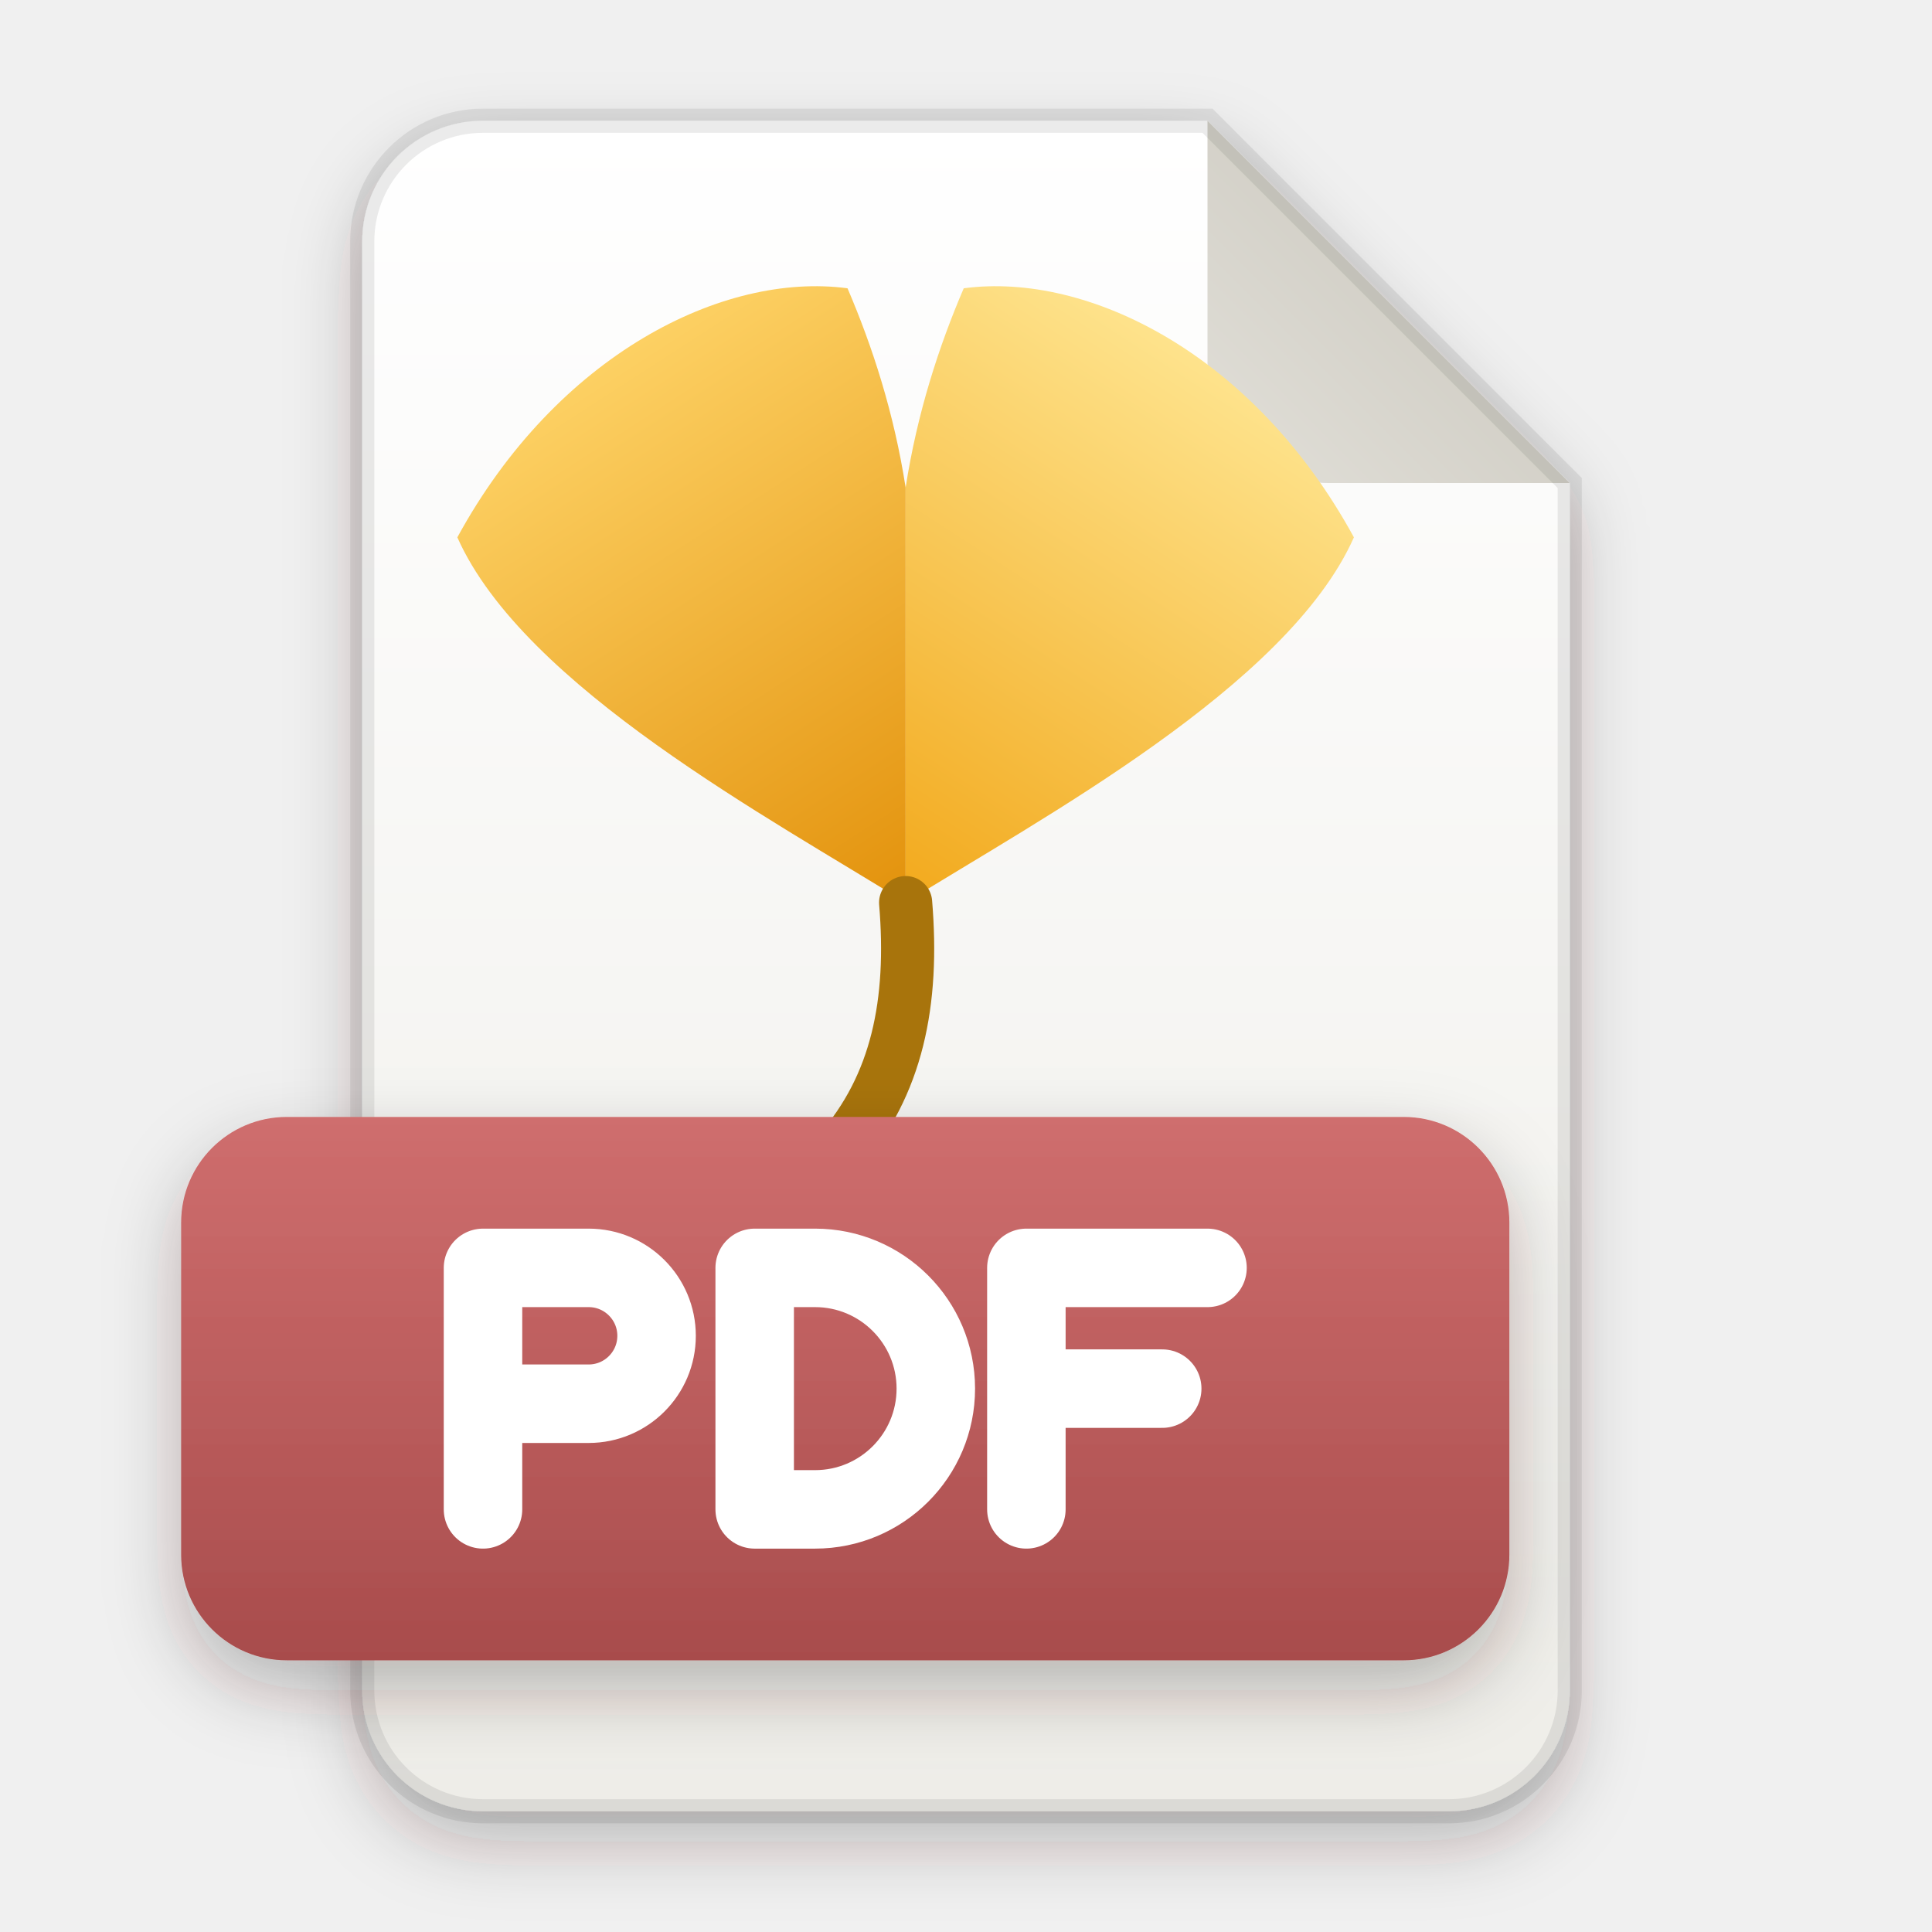
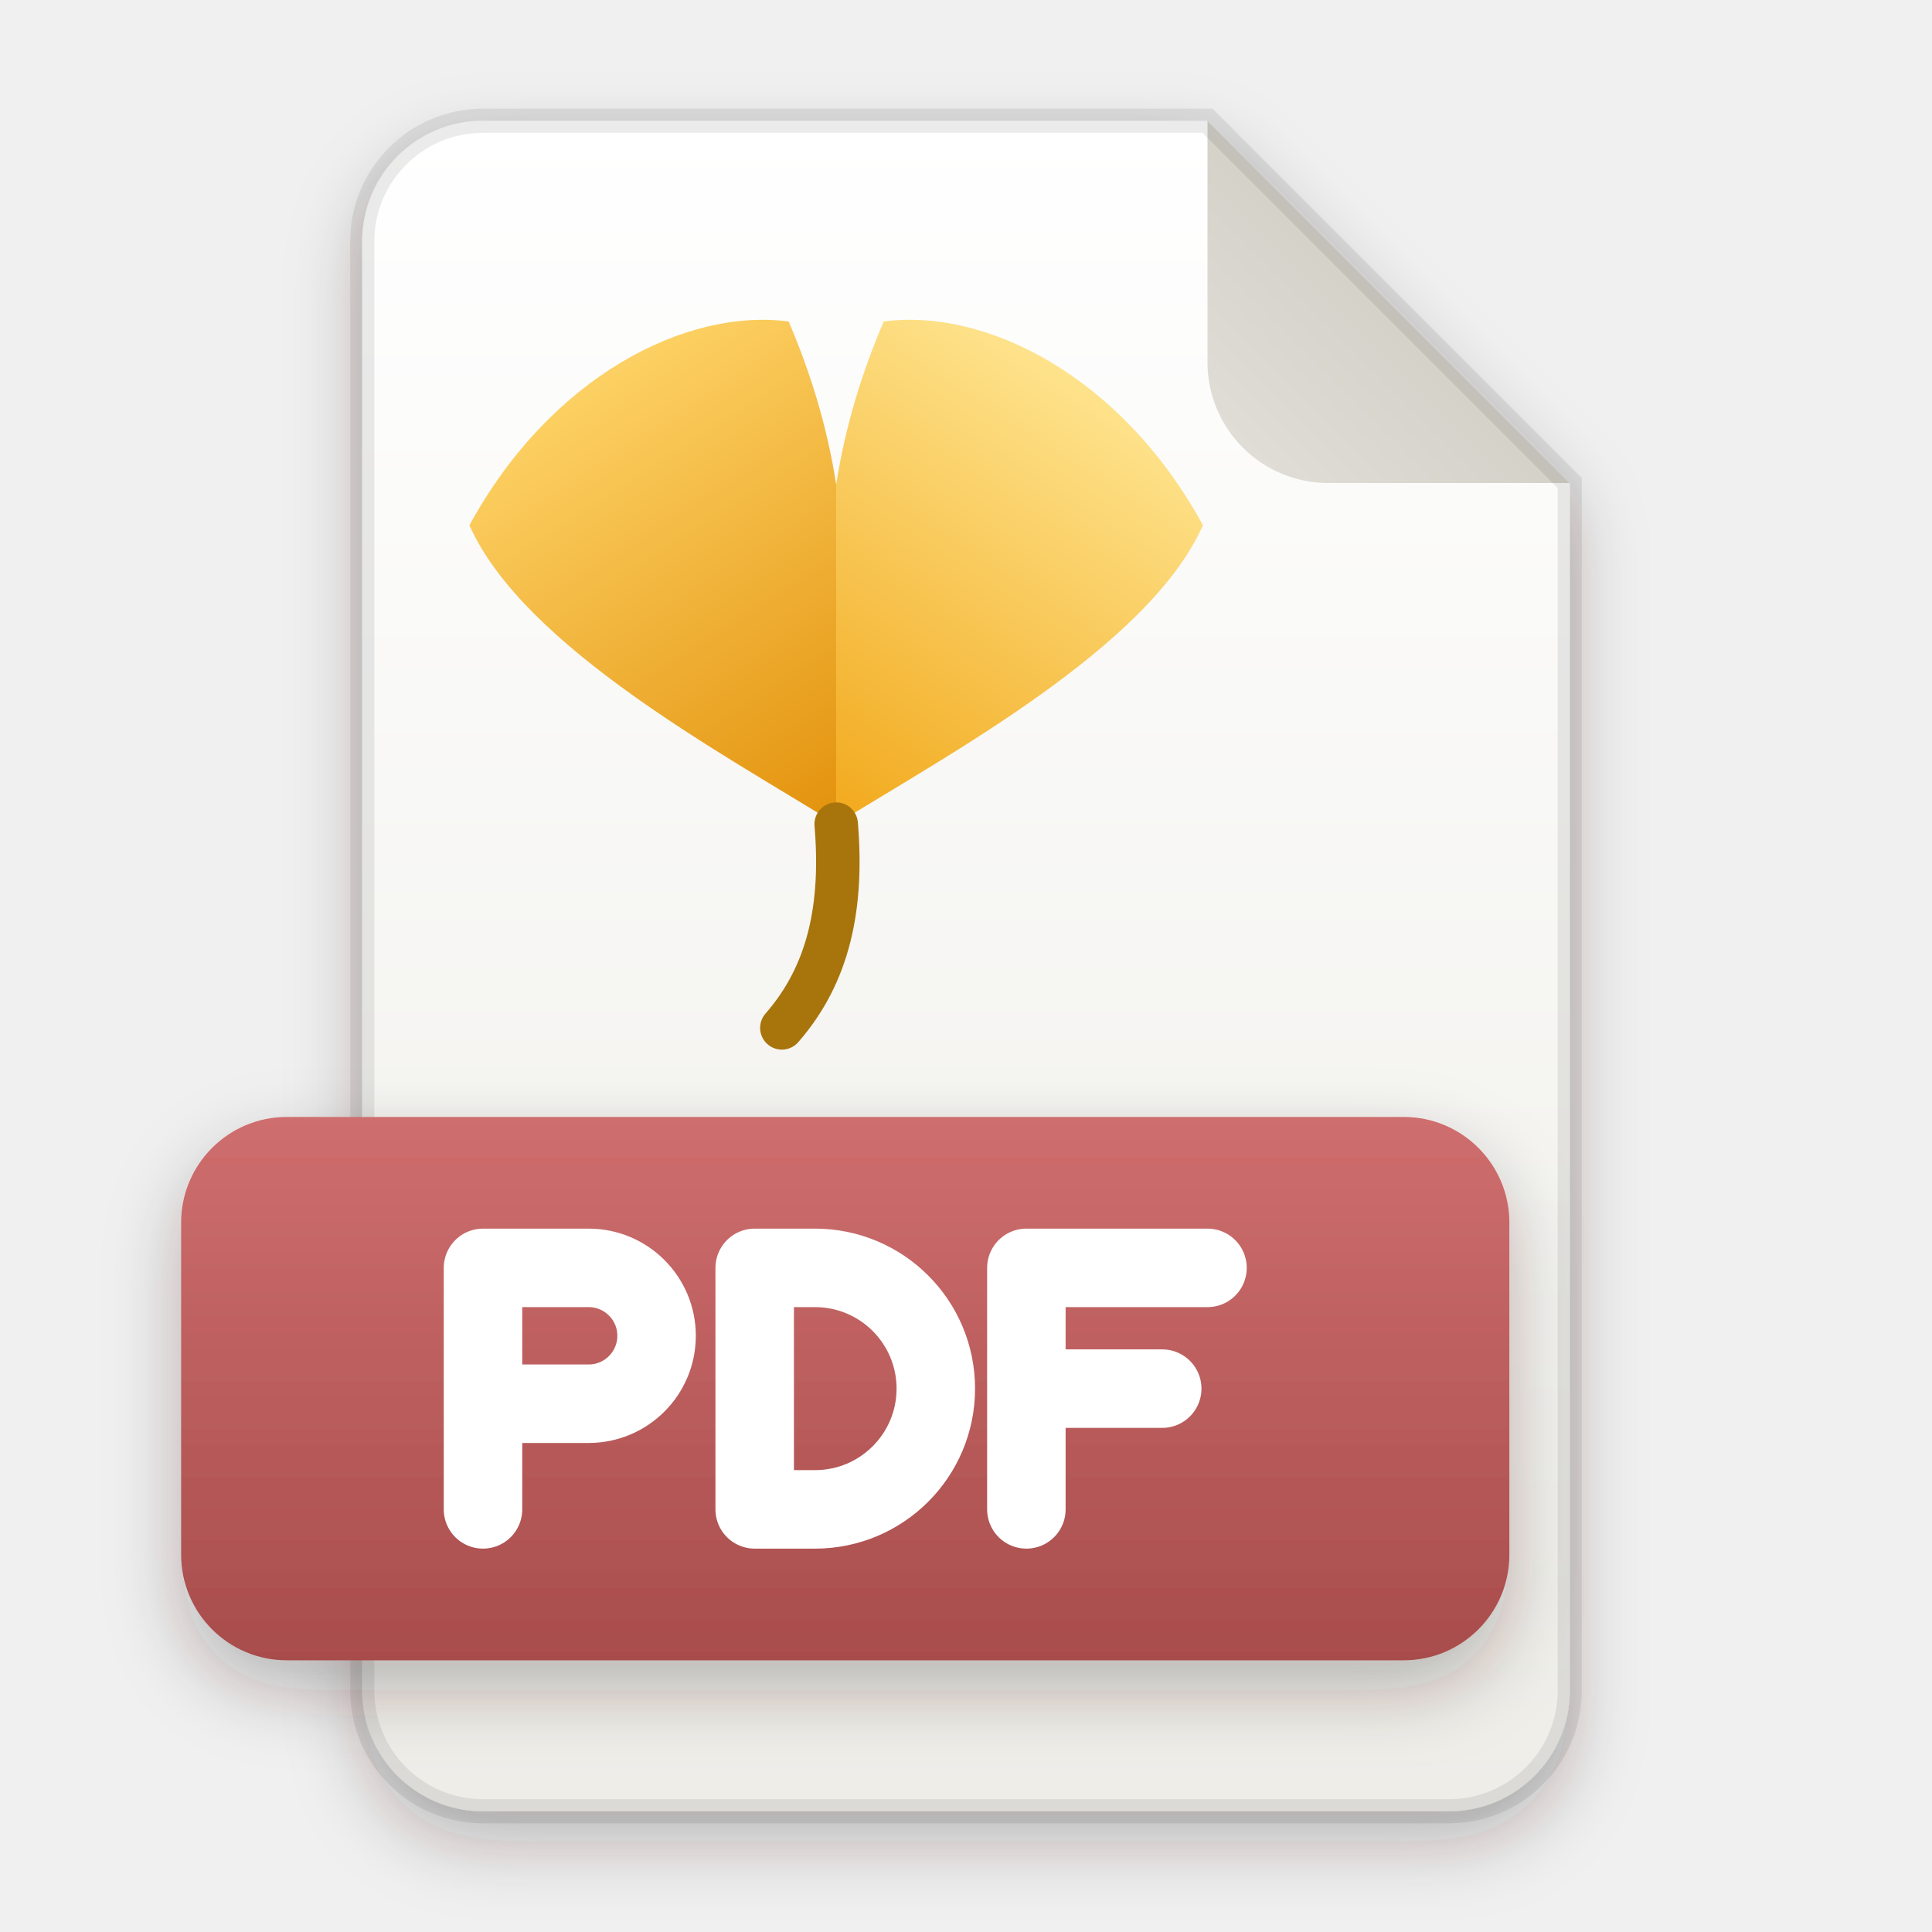
<svg xmlns="http://www.w3.org/2000/svg" width="256" height="256" viewBox="0 0 64 64">
  <defs>
    <linearGradient id="paper" x1="32" y1="4" x2="32" y2="60" gradientUnits="userSpaceOnUse">
      <stop offset="0" stop-color="#fff" />
      <stop offset="1" stop-color="#eeede8" />
    </linearGradient>
    <linearGradient id="fold" x1="40" y1="16" x2="48" y2="8" gradientUnits="userSpaceOnUse">
      <stop offset="0" stop-color="#e2e0d9" />
      <stop offset="1" stop-color="#cfccc3" />
    </linearGradient>
    <linearGradient id="tag" x1="28" y1="37" x2="28" y2="55" gradientUnits="userSpaceOnUse">
      <stop offset="0" stop-color="#cf6e6e" />
      <stop offset="1" stop-color="#a84c4c" />
    </linearGradient>
    <linearGradient id="leafL" x1="10" y1="10" x2="32" y2="44" gradientUnits="userSpaceOnUse">
      <stop offset="0" stop-color="#ffd66b" />
      <stop offset="1" stop-color="#e3920c" />
    </linearGradient>
    <linearGradient id="leafR" x1="54" y1="10" x2="32" y2="44" gradientUnits="userSpaceOnUse">
      <stop offset="0" stop-color="#ffe896" />
      <stop offset="1" stop-color="#f2a91c" />
    </linearGradient>
    <filter id="shadow" x="-20%" y="-20%" width="140%" height="140%">
      <feDropShadow dx="0" dy="1" stdDeviation="1.2" flood-color="#2b2820" flood-opacity=".28" />
    </filter>
  </defs>
  <g filter="url(#shadow)">
    <path d="M16 4H40L52 16V56A4 4 0 0 1 48 60H16A4 4 0 0 1 12 56V8A4 4 0 0 1 16 4Z" fill="url(#paper)" />
    <path d="M40 4V12A4 4 0 0 0 44 16H52Z" fill="url(#fold)" />
  </g>
  <path d="M16 4H40L52 16V56A4 4 0 0 1 48 60H16A4 4 0 0 1 12 56V8A4 4 0 0 1 16 4Z" fill="none" stroke="#000" stroke-opacity=".08" stroke-width=".8" />
-   <g transform="translate(12.4 5.7) scale(.55)">
+   <g transform="translate(13.3 7.5) scale(.45)">
    <path d="M32 44C24 39 9 31 5 22C11 11 21 6 28.5 7C30 10.5 31.3 14.5 32 19Z" fill="url(#leafL)" />
    <path d="M32 44C40 39 55 31 59 22C53 11 43 6 35.5 7C34 10.5 32.7 14.5 32 19Z" fill="url(#leafR)" />
    <path d="M32 44C32.5 50 31.5 55 28 59" fill="none" stroke="#a8740c" stroke-width="3.2" stroke-linecap="round" />
  </g>
  <g filter="url(#shadow)">
    <rect x="6" y="37" width="44" height="18" rx="3.5" fill="url(#tag)" />
  </g>
  <path d="M16 50V42H19.5A2.25 2.25 0 0 1 19.5 46.5H16M25 42H27A4 4 0 0 1 27 50H25ZM40 42H34V50M34 46H38.5" fill="none" stroke="#fff" stroke-width="2.6" stroke-linecap="round" stroke-linejoin="round" />
</svg>
